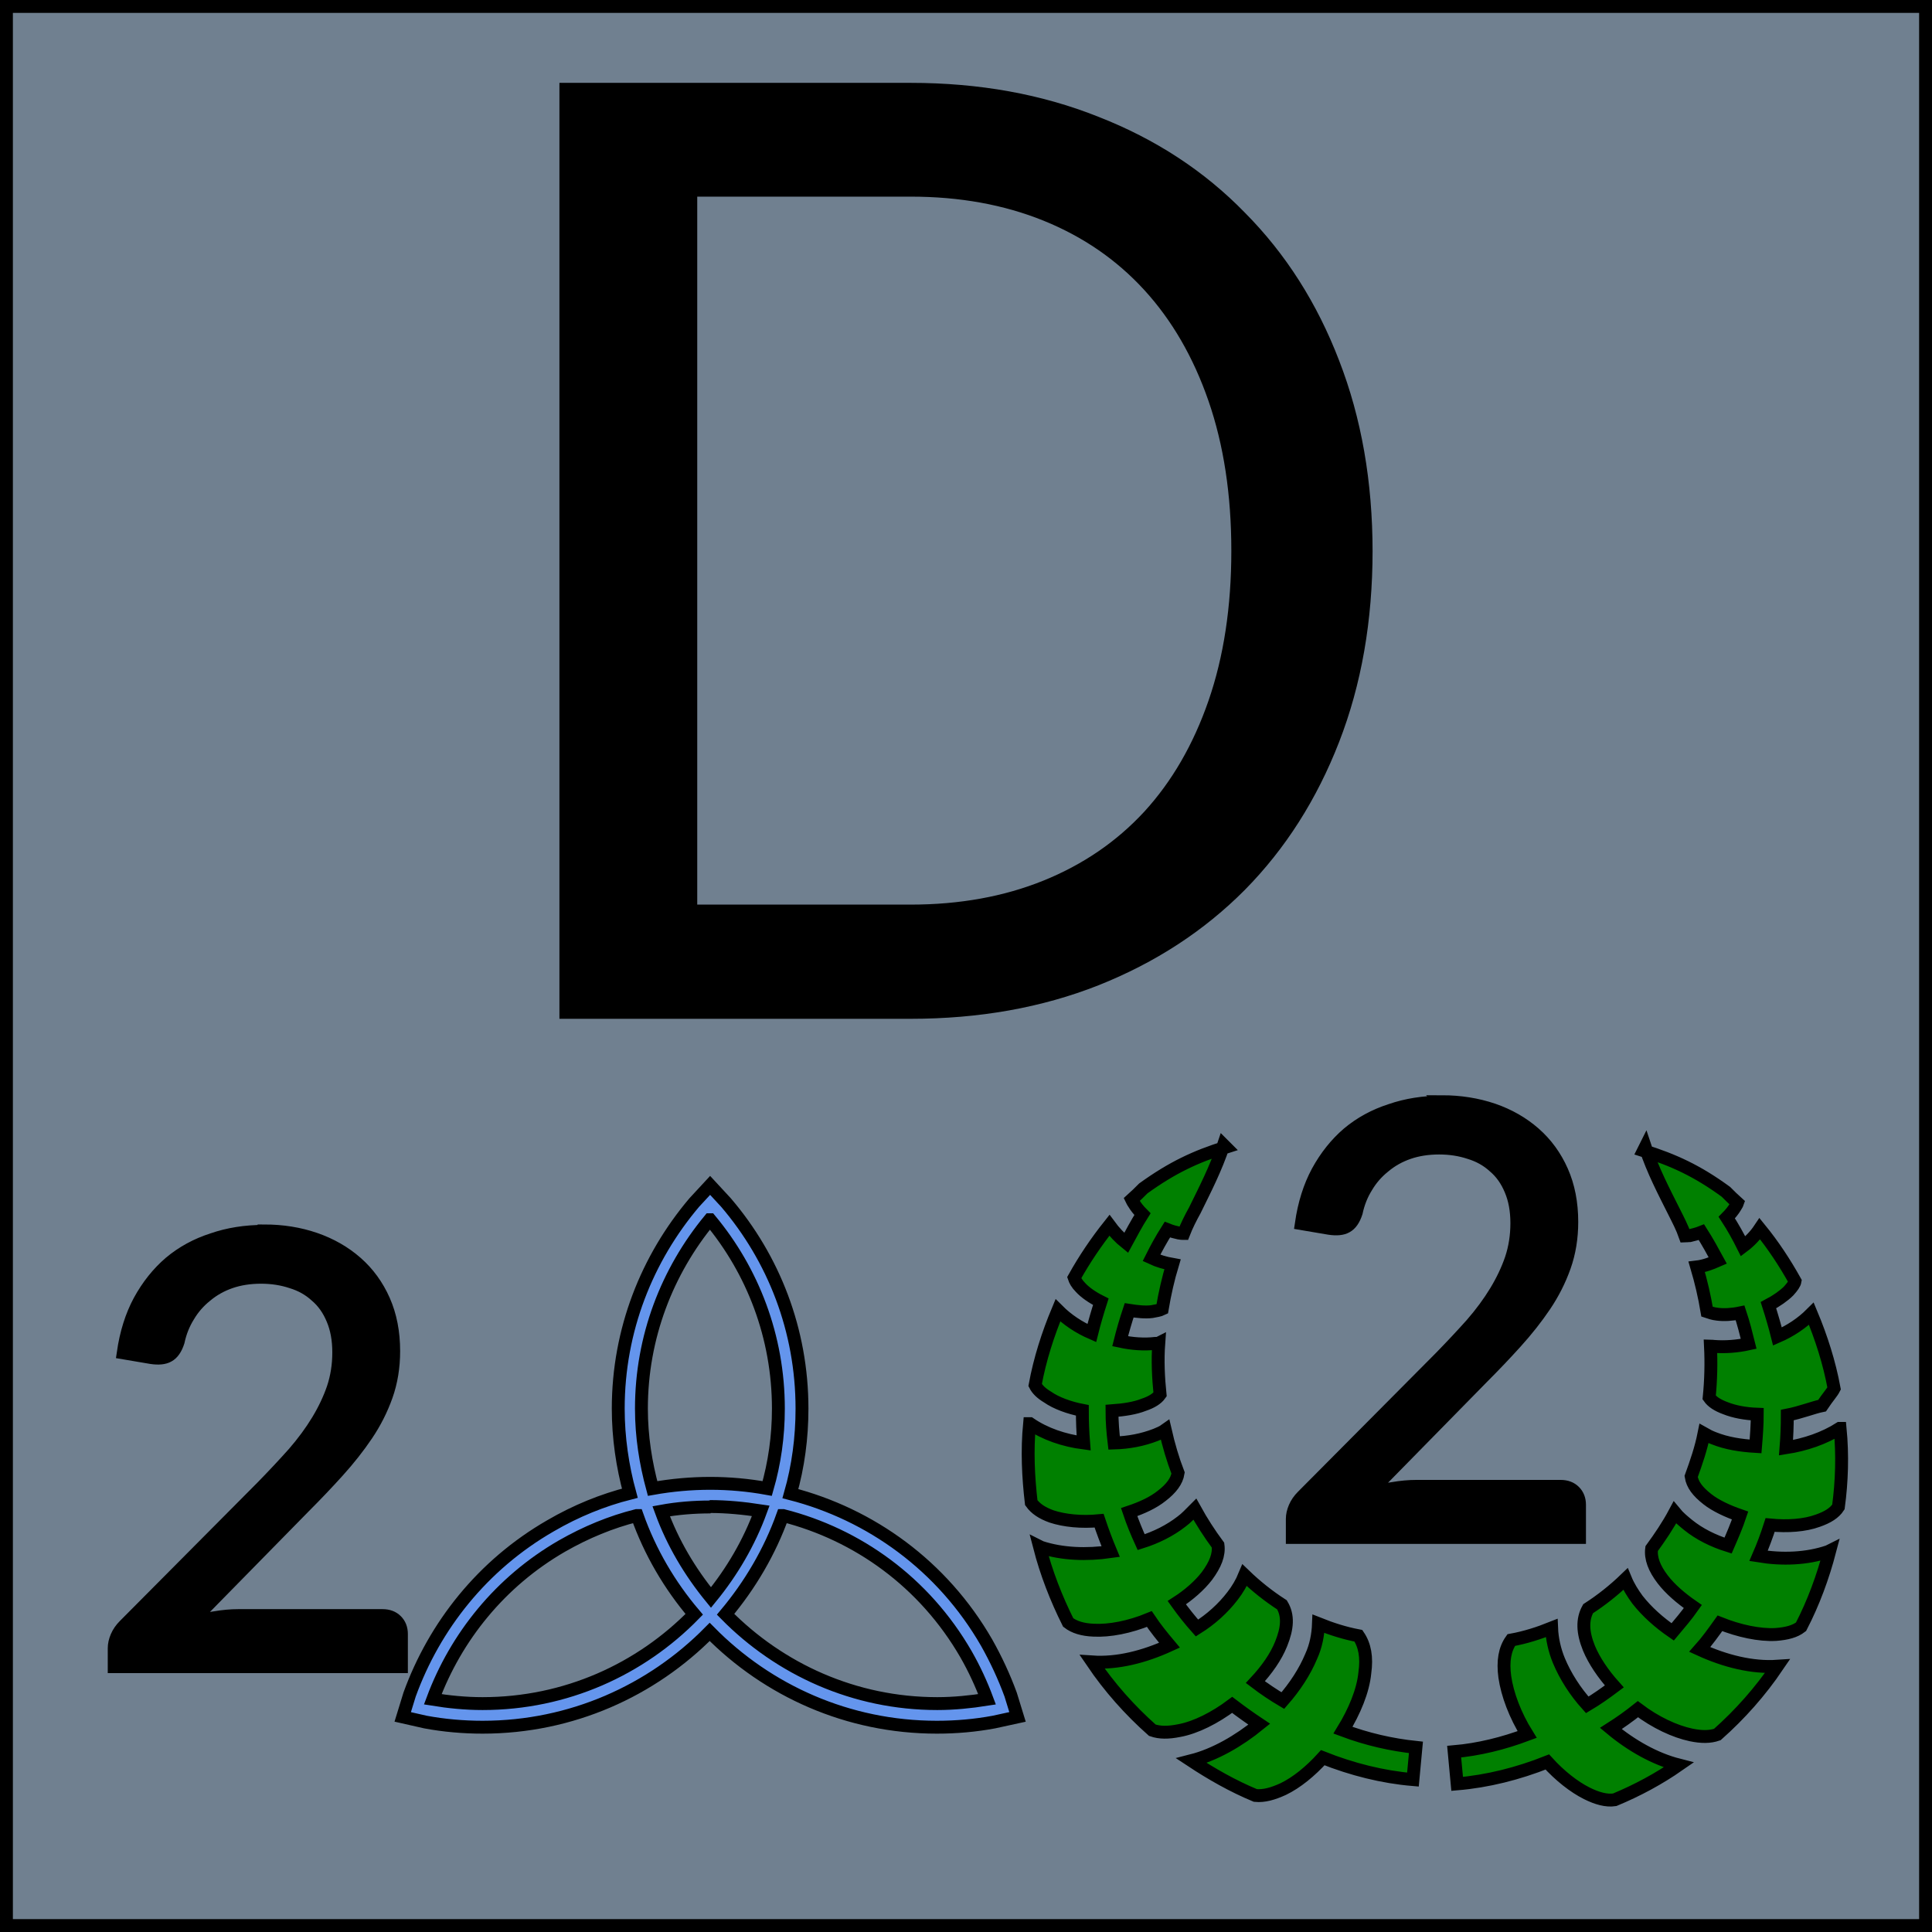
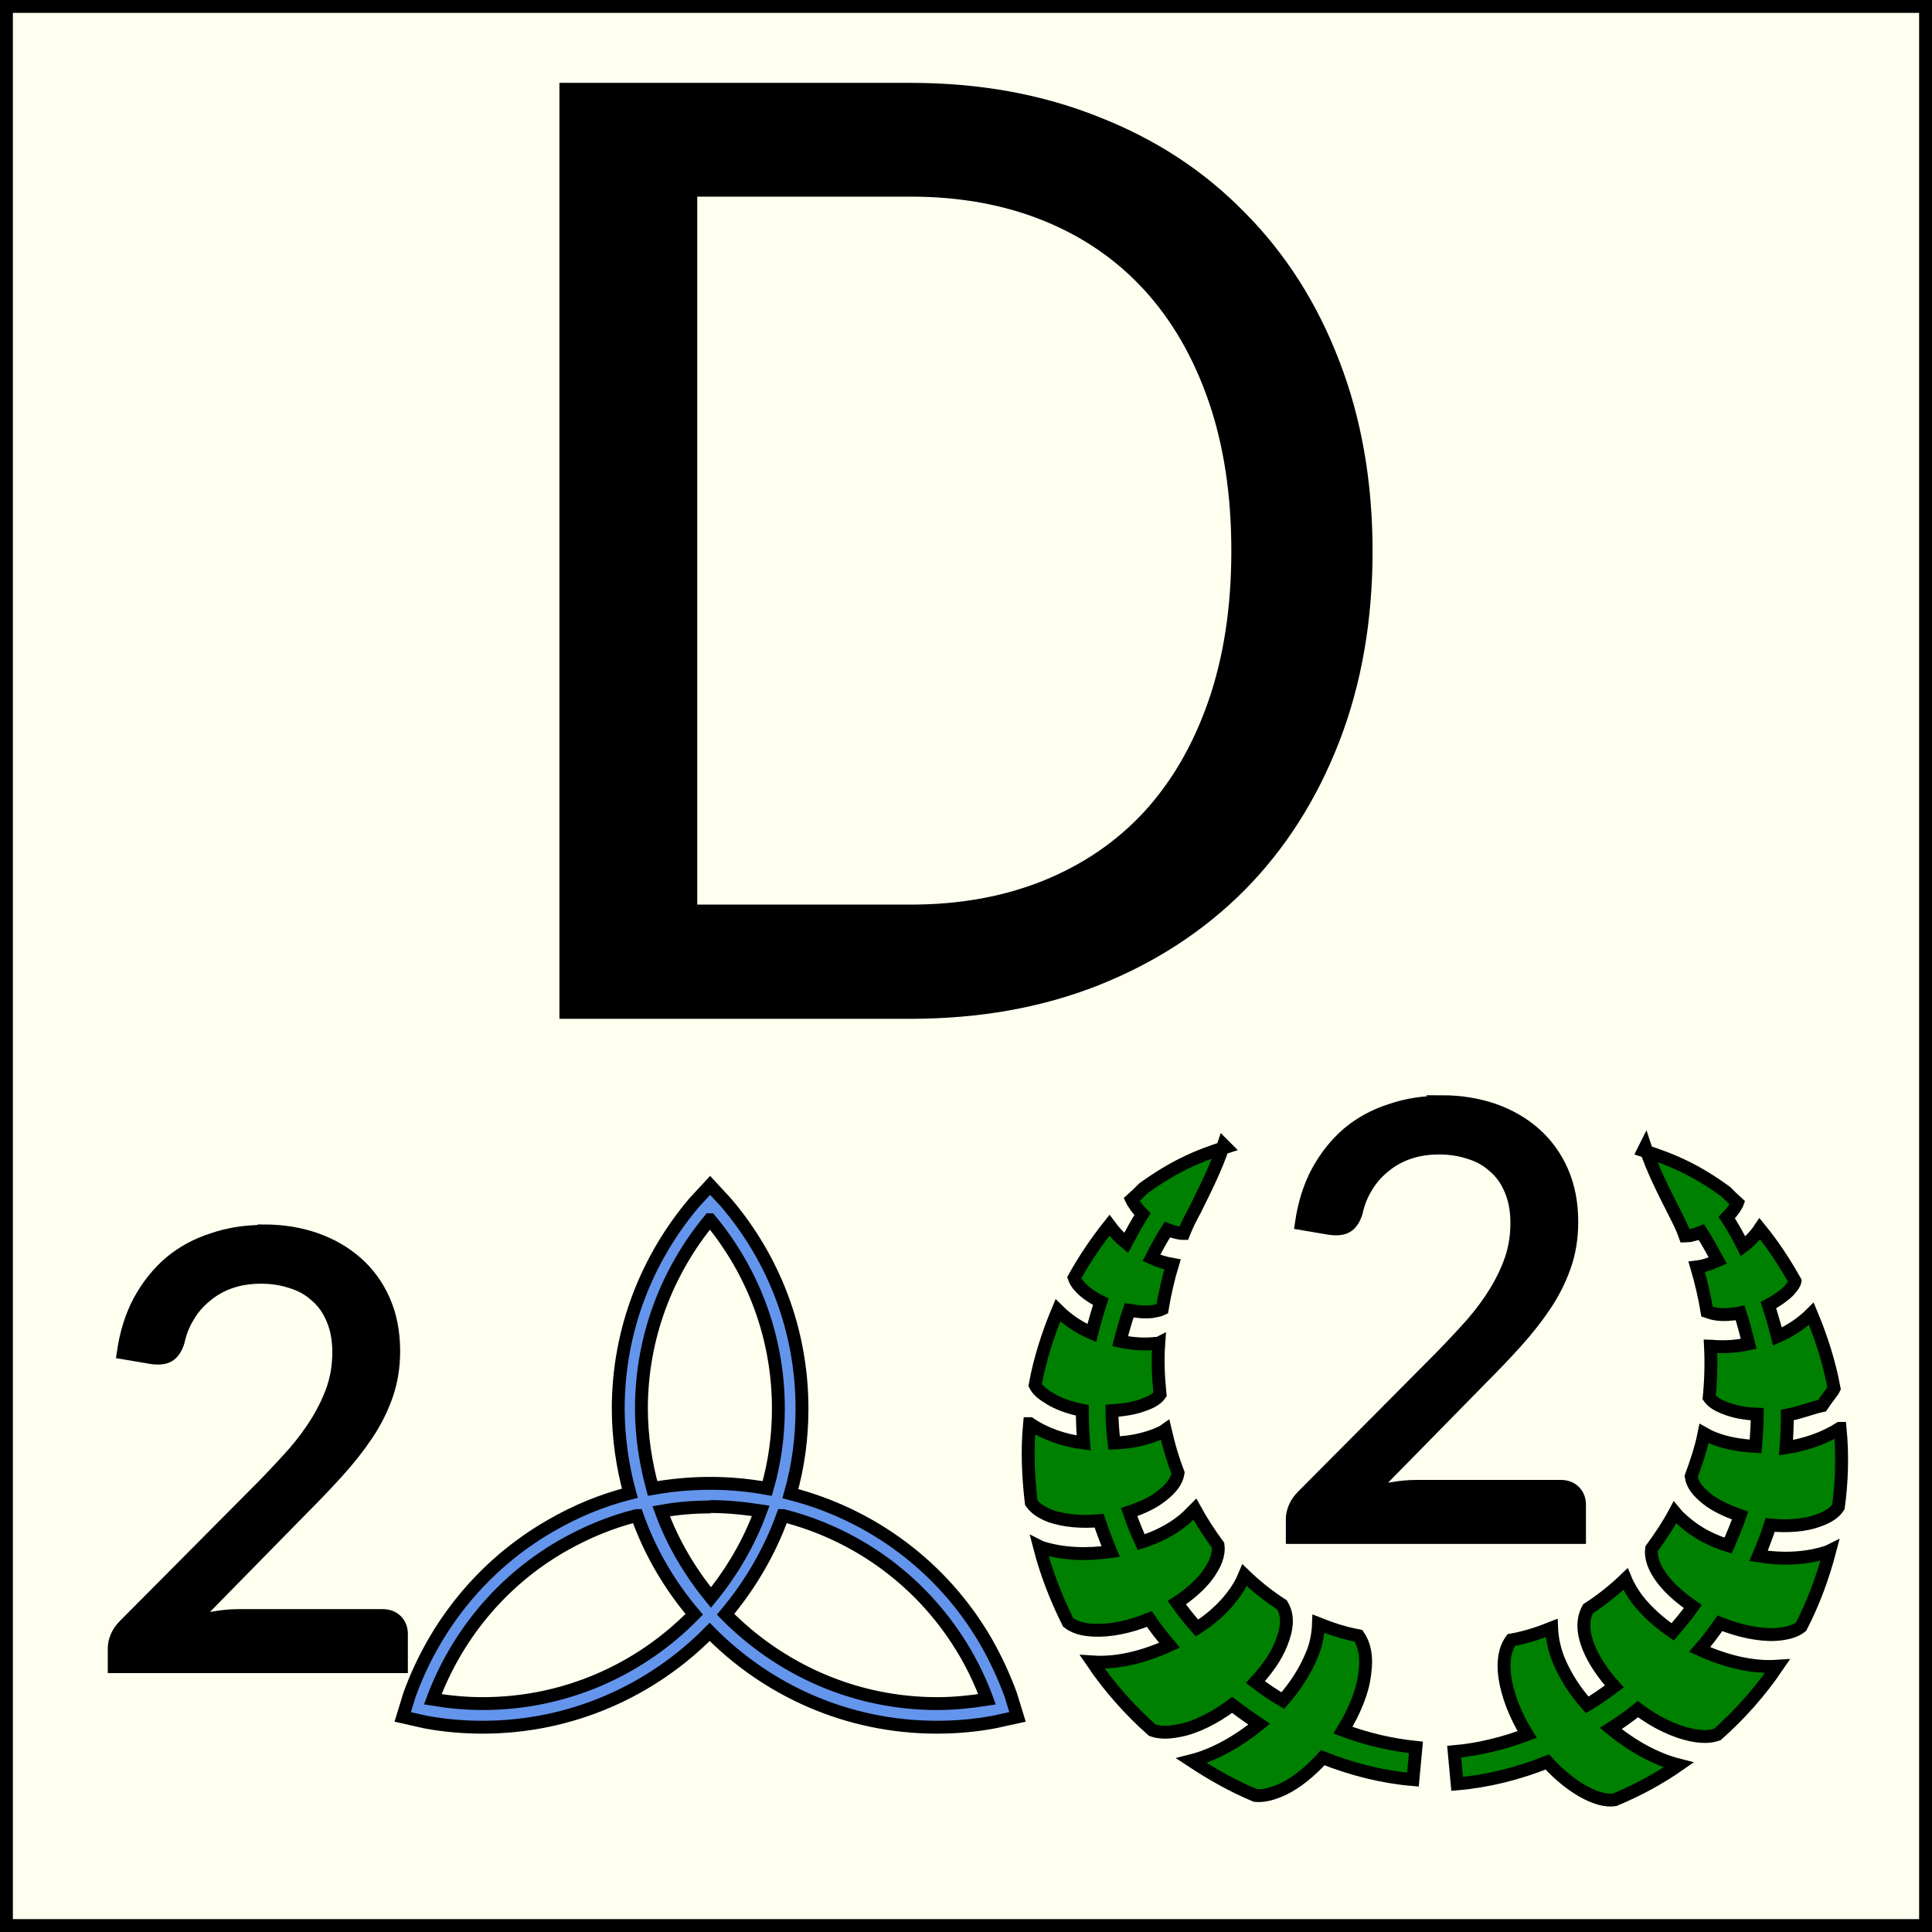
<svg xmlns="http://www.w3.org/2000/svg" height="45" width="45" viewbox="0 0 45 45">
-   <rect x="0" y="0" width="45" height="45" style="fill:#708090;stroke:#000000;stroke-width:0.6px" />
+   <rect x="0" y="0" width="45" height="45" style="fill:#fffff0;stroke:#000000;stroke-width:0.6px" />
  <path d="m 31.82,12.83 q 0,2.42 -0.77,4.40 -0.77,1.98 -2.16,3.39 -1.40,1.41 -3.36,2.19 -1.95,0.77 -4.32,0.77 h -8.03 V 2.08 h 8.03 q 2.37,0 4.32,0.78 1.97,0.77 3.36,2.20 1.40,1.41 2.16,3.39 0.77,1.98 0.77,4.40 z m -2.99,0 q 0,-1.98 -0.54,-3.54 -0.54,-1.56 -1.53,-2.64 -0.99,-1.08 -2.40,-1.65 -1.41,-0.57 -3.15,-0.57 h -5.12 V 21.22 h 5.12 q 1.74,0 3.15,-0.57 1.41,-0.57 2.40,-1.64 0.99,-1.08 1.53,-2.64 0.54,-1.56 0.54,-3.54 z" style="fill:#000000;stroke:#000000;stroke-width:0.3px" />
  <path d="m 16.54,28.41 c 0.99,1.19 1.59,2.72 1.59,4.40 0,0.65 -0.09,1.27 -0.26,1.86 -0.88,-0.16 -1.77,-0.16 -2.67,0 -0.16,-0.59 -0.26,-1.21 -0.26,-1.86 0,-1.67 0.60,-3.20 1.59,-4.40 z m -0.01,6.68 c 0.40,0 0.80,0.04 1.19,0.10 -0.27,0.74 -0.67,1.42 -1.16,2.02 -0.49,-0.60 -0.89,-1.27 -1.16,-2.01 0.38,-0.07 0.77,-0.10 1.15,-0.10 z m -1.69,0.21 c 0.30,0.85 0.76,1.63 1.33,2.30 -1.25,1.28 -2.99,2.08 -4.93,2.08 -0.40,0 -0.79,-0.04 -1.16,-0.10 0.54,-1.45 1.57,-2.74 3.01,-3.57 0.56,-0.32 1.14,-0.56 1.74,-0.71 z m 3.40,0 c 1.73,0.44 3.29,1.55 4.26,3.23 0.20,0.35 0.36,0.70 0.49,1.05 -0.38,0.06 -0.77,0.10 -1.16,0.10 -1.93,0 -3.67,-0.80 -4.93,-2.08 0.57,-0.68 1.03,-1.46 1.33,-2.30 z m 5.46,4.69 -0.16,-0.52 c -0.15,-0.41 -0.34,-0.82 -0.56,-1.21 -1.03,-1.79 -2.70,-2.99 -4.57,-3.47 0.18,-0.63 0.27,-1.30 0.27,-1.98 0,-1.83 -0.66,-3.50 -1.77,-4.80 l -0.37,-0.40 -0.37,0.40 c -1.10,1.30 -1.77,2.97 -1.77,4.80 0,0.68 0.10,1.35 0.27,1.97 -0.63,0.16 -1.25,0.41 -1.85,0.76 -1.58,0.91 -2.70,2.33 -3.28,3.93 L 9.38,39.99 9.91,40.11 c 0.43,0.08 0.88,0.12 1.33,0.12 2.07,0 3.94,-0.85 5.29,-2.22 1.35,1.37 3.22,2.22 5.29,2.22 0.46,0 0.90,-0.04 1.33,-0.12 z" style="fill:#6495ed;stroke:#000000;stroke-width:0.3px" />
  <path d="m 6.15,28.67 q 0.64,0 1.19,0.19 0.55,0.19 0.96,0.55 0.41,0.36 0.64,0.88 0.23,0.52 0.23,1.18 0,0.56 -0.17,1.04 -0.17,0.48 -0.46,0.91 -0.29,0.43 -0.67,0.85 -0.37,0.41 -0.79,0.83 l -2.65,2.70 q 0.28,-0.08 0.57,-0.12 0.29,-0.05 0.55,-0.05 h 3.36 q 0.20,0 0.32,0.12 0.12,0.12 0.12,0.31 v 0.76 h -6.69 v -0.43 q 0,-0.13 0.06,-0.27 0.06,-0.14 0.18,-0.26 l 3.21,-3.23 q 0.40,-0.41 0.73,-0.78 0.33,-0.38 0.56,-0.76 0.23,-0.38 0.36,-0.76 0.13,-0.39 0.13,-0.83 0,-0.44 -0.14,-0.77 -0.14,-0.34 -0.39,-0.55 -0.24,-0.22 -0.57,-0.32 -0.33,-0.11 -0.71,-0.11 -0.39,0 -0.71,0.11 -0.32,0.11 -0.57,0.32 -0.25,0.20 -0.41,0.47 -0.17,0.27 -0.24,0.60 -0.08,0.25 -0.23,0.33 -0.14,0.08 -0.40,0.04 l -0.65,-0.11 q 0.10,-0.69 0.38,-1.21 0.29,-0.53 0.71,-0.89 0.43,-0.36 0.99,-0.54 0.55,-0.19 1.20,-0.19 z" style="fill:#000000;stroke:#000000;stroke-width:0.3px" />
  <path d="m 33.58,25.66 q 0.64,0 1.20,0.19 0.55,0.19 0.96,0.55 0.41,0.36 0.64,0.88 0.23,0.52 0.23,1.18 0,0.56 -0.17,1.04 -0.17,0.48 -0.46,0.91 -0.29,0.43 -0.67,0.85 -0.37,0.41 -0.79,0.83 l -2.65,2.70 q 0.28,-0.08 0.57,-0.12 0.29,-0.05 0.55,-0.05 h 3.36 q 0.20,0 0.32,0.12 0.12,0.12 0.12,0.31 v 0.76 h -6.69 v -0.43 q 0,-0.13 0.06,-0.27 0.06,-0.14 0.18,-0.26 l 3.21,-3.23 q 0.40,-0.41 0.73,-0.78 0.33,-0.38 0.56,-0.76 0.23,-0.38 0.36,-0.76 0.13,-0.39 0.13,-0.83 0,-0.44 -0.14,-0.77 -0.14,-0.34 -0.39,-0.55 -0.24,-0.22 -0.57,-0.32 -0.33,-0.11 -0.71,-0.11 -0.39,0 -0.71,0.11 -0.32,0.11 -0.57,0.32 -0.25,0.20 -0.41,0.47 -0.17,0.27 -0.24,0.60 -0.08,0.25 -0.23,0.33 -0.14,0.08 -0.40,0.04 l -0.65,-0.11 q 0.10,-0.69 0.38,-1.21 0.29,-0.53 0.71,-0.89 0.43,-0.36 0.99,-0.54 0.55,-0.19 1.20,-0.19 z" style="fill:#000000;stroke:#000000;stroke-width:0.3px" />
  <path d="m 28.55,26.72 c -0.70,0.22 -1.24,0.47 -1.92,0.96 -0.09,0.09 -0.18,0.18 -0.27,0.26 0.01,0.02 0.02,0.05 0.05,0.09 0.04,0.07 0.11,0.16 0.20,0.25 -0.14,0.22 -0.26,0.45 -0.38,0.67 -0.15,-0.12 -0.28,-0.26 -0.39,-0.41 -0.31,0.39 -0.58,0.79 -0.82,1.22 0.02,0.06 0.06,0.14 0.15,0.23 0.10,0.11 0.27,0.23 0.47,0.33 -0.08,0.25 -0.15,0.49 -0.21,0.73 -0.30,-0.13 -0.57,-0.31 -0.79,-0.53 -0.23,0.55 -0.42,1.14 -0.53,1.74 0.05,0.10 0.14,0.19 0.29,0.28 0.20,0.14 0.50,0.25 0.81,0.31 0,0.26 0.01,0.51 0.03,0.76 -0.46,-0.06 -0.90,-0.21 -1.25,-0.45 0,0 -0.01,0 -0.01,0 -0.06,0.63 -0.03,1.24 0.04,1.84 0.10,0.14 0.25,0.24 0.47,0.32 0.30,0.10 0.70,0.14 1.11,0.10 0.08,0.24 0.17,0.48 0.27,0.72 -0.56,0.08 -1.13,0.06 -1.62,-0.10 -0.02,-0.01 -0.02,-0.01 -0.04,-0.02 0.16,0.62 0.39,1.21 0.67,1.77 0.14,0.11 0.34,0.17 0.59,0.18 0.37,0.02 0.84,-0.07 1.30,-0.26 0.14,0.21 0.31,0.42 0.47,0.61 -0.59,0.27 -1.21,0.43 -1.80,0.39 0.40,0.59 0.87,1.12 1.40,1.59 0.17,0.06 0.37,0.06 0.62,0.01 0.39,-0.07 0.84,-0.30 1.24,-0.60 0,0 0,0 0,0 0.21,0.16 0.42,0.31 0.63,0.45 -0.48,0.39 -1.03,0.71 -1.58,0.85 0.47,0.31 0.96,0.59 1.49,0.81 0.20,0.02 0.41,-0.04 0.65,-0.15 0.31,-0.15 0.63,-0.41 0.92,-0.73 0.68,0.27 1.39,0.45 2.10,0.51 l 0.07,-0.75 c -0.57,-0.06 -1.14,-0.19 -1.70,-0.40 0.27,-0.44 0.47,-0.92 0.51,-1.34 0.05,-0.36 0,-0.64 -0.15,-0.86 -0.32,-0.06 -0.63,-0.16 -0.93,-0.28 -0.01,0.26 -0.06,0.52 -0.17,0.76 -0.15,0.36 -0.38,0.71 -0.66,1.03 -0.22,-0.13 -0.43,-0.27 -0.64,-0.43 0.27,-0.29 0.48,-0.59 0.60,-0.89 0.15,-0.37 0.17,-0.66 0.02,-0.91 -0.31,-0.20 -0.60,-0.43 -0.87,-0.69 -0.07,0.17 -0.17,0.34 -0.28,0.48 -0.22,0.29 -0.51,0.55 -0.83,0.75 -0.16,-0.18 -0.32,-0.38 -0.47,-0.59 0.28,-0.18 0.53,-0.40 0.70,-0.62 0.20,-0.27 0.29,-0.50 0.26,-0.72 -0.20,-0.27 -0.38,-0.55 -0.54,-0.84 -0.10,0.10 -0.20,0.21 -0.31,0.29 -0.27,0.21 -0.59,0.37 -0.94,0.48 -0.10,-0.22 -0.20,-0.46 -0.28,-0.70 0.30,-0.10 0.56,-0.22 0.76,-0.38 0.22,-0.17 0.35,-0.34 0.38,-0.53 -0.12,-0.31 -0.22,-0.65 -0.30,-1.00 -0.07,0.05 -0.15,0.08 -0.22,0.11 -0.31,0.12 -0.63,0.18 -0.97,0.19 -0.03,-0.25 -0.05,-0.50 -0.05,-0.75 0.28,-0.02 0.54,-0.06 0.74,-0.14 0.18,-0.06 0.31,-0.14 0.38,-0.24 -0.04,-0.39 -0.06,-0.79 -0.03,-1.20 -0.02,0.01 -0.05,0.01 -0.08,0.01 -0.26,0.03 -0.54,0.01 -0.82,-0.05 0.06,-0.24 0.13,-0.48 0.21,-0.72 0.19,0.03 0.38,0.05 0.53,0.03 0.10,-0.02 0.18,-0.03 0.24,-0.06 0.06,-0.36 0.14,-0.71 0.24,-1.04 -0.17,-0.03 -0.34,-0.08 -0.49,-0.15 0.11,-0.22 0.23,-0.44 0.37,-0.66 0.10,0.04 0.18,0.06 0.27,0.08 0.05,0.01 0.08,0.01 0.11,0.01 0.07,-0.18 0.16,-0.36 0.26,-0.54 0.23,-0.47 0.49,-0.97 0.67,-1.52 z m 9.77,0 c 0.18,0.55 0.44,1.04 0.68,1.52 0.09,0.18 0.18,0.35 0.25,0.55 0.03,0 0.06,-0.01 0.11,-0.01 0.08,-0.02 0.17,-0.04 0.27,-0.08 0.14,0.22 0.26,0.44 0.38,0.66 -0.16,0.07 -0.32,0.13 -0.49,0.15 0.10,0.34 0.18,0.68 0.24,1.04 0.06,0.02 0.14,0.05 0.24,0.06 0.15,0.02 0.34,0.01 0.53,-0.03 0.08,0.24 0.14,0.48 0.20,0.72 -0.27,0.06 -0.55,0.08 -0.81,0.06 -0.02,0 -0.06,-0.01 -0.08,-0.01 0.02,0.40 0.01,0.80 -0.03,1.20 0.07,0.10 0.19,0.18 0.38,0.25 0.20,0.08 0.46,0.13 0.74,0.14 0,0.25 -0.02,0.51 -0.04,0.75 -0.34,-0.02 -0.67,-0.07 -0.97,-0.19 -0.08,-0.03 -0.16,-0.07 -0.23,-0.11 -0.07,0.35 -0.18,0.67 -0.30,1.00 0.03,0.19 0.15,0.35 0.38,0.53 0.19,0.15 0.47,0.28 0.76,0.38 -0.08,0.24 -0.18,0.47 -0.28,0.70 -0.35,-0.11 -0.67,-0.27 -0.93,-0.48 -0.11,-0.09 -0.22,-0.18 -0.31,-0.29 -0.16,0.30 -0.35,0.58 -0.54,0.84 -0.03,0.22 0.06,0.46 0.26,0.72 0.17,0.22 0.41,0.43 0.70,0.63 -0.14,0.20 -0.31,0.40 -0.47,0.59 -0.32,-0.22 -0.60,-0.47 -0.82,-0.75 -0.11,-0.15 -0.21,-0.31 -0.28,-0.48 -0.27,0.26 -0.56,0.49 -0.87,0.69 -0.14,0.25 -0.13,0.55 0.02,0.92 0.12,0.29 0.33,0.60 0.59,0.89 -0.20,0.15 -0.41,0.30 -0.63,0.43 -0.28,-0.31 -0.51,-0.67 -0.66,-1.03 -0.10,-0.24 -0.16,-0.51 -0.17,-0.76 -0.30,0.12 -0.61,0.22 -0.94,0.28 -0.15,0.21 -0.20,0.49 -0.15,0.86 0.06,0.41 0.24,0.89 0.52,1.34 -0.56,0.21 -1.13,0.35 -1.70,0.40 l 0.07,0.75 c 0.71,-0.06 1.42,-0.24 2.10,-0.51 0.29,0.32 0.62,0.58 0.92,0.73 0.24,0.12 0.46,0.18 0.65,0.15 0.53,-0.22 1.03,-0.49 1.49,-0.81 -0.55,-0.14 -1.10,-0.45 -1.58,-0.85 0.22,-0.14 0.43,-0.29 0.63,-0.45 0.41,0.31 0.86,0.52 1.24,0.60 0.24,0.05 0.44,0.05 0.61,-0.01 0.53,-0.47 1.00,-1.00 1.40,-1.59 -0.59,0.04 -1.22,-0.12 -1.81,-0.39 0.17,-0.19 0.32,-0.40 0.47,-0.61 0.45,0.18 0.92,0.28 1.30,0.26 0.26,-0.02 0.45,-0.07 0.59,-0.18 0.29,-0.56 0.51,-1.16 0.67,-1.77 -0.02,0.01 -0.02,0.01 -0.04,0.02 -0.50,0.17 -1.07,0.19 -1.62,0.10 0.10,-0.23 0.19,-0.47 0.27,-0.72 0.41,0.04 0.81,0.01 1.11,-0.10 0.23,-0.08 0.39,-0.18 0.48,-0.32 0.08,-0.59 0.10,-1.21 0.04,-1.83 0,0 0,0 -0.01,0 -0.36,0.23 -0.80,0.38 -1.25,0.45 0.02,-0.25 0.03,-0.51 0.03,-0.76 0.31,-0.06 0.61,-0.18 0.81,-0.22 0.14,-0.21 0.23,-0.30 0.28,-0.40 -0.11,-0.60 -0.30,-1.19 -0.53,-1.74 -0.22,0.22 -0.49,0.40 -0.79,0.53 -0.06,-0.24 -0.13,-0.48 -0.21,-0.73 0.19,-0.10 0.36,-0.22 0.47,-0.33 0.09,-0.10 0.14,-0.17 0.15,-0.23 -0.24,-0.43 -0.51,-0.84 -0.82,-1.22 -0.10,0.15 -0.23,0.29 -0.39,0.41 -0.11,-0.22 -0.23,-0.44 -0.38,-0.67 0.08,-0.08 0.16,-0.18 0.20,-0.25 0.02,-0.04 0.04,-0.06 0.05,-0.09 -0.09,-0.08 -0.18,-0.17 -0.27,-0.26 -0.67,-0.49 -1.22,-0.74 -1.92,-0.96 z" style="fill:#008000;stroke:#000000;stroke-width:0.3px" />
</svg>
